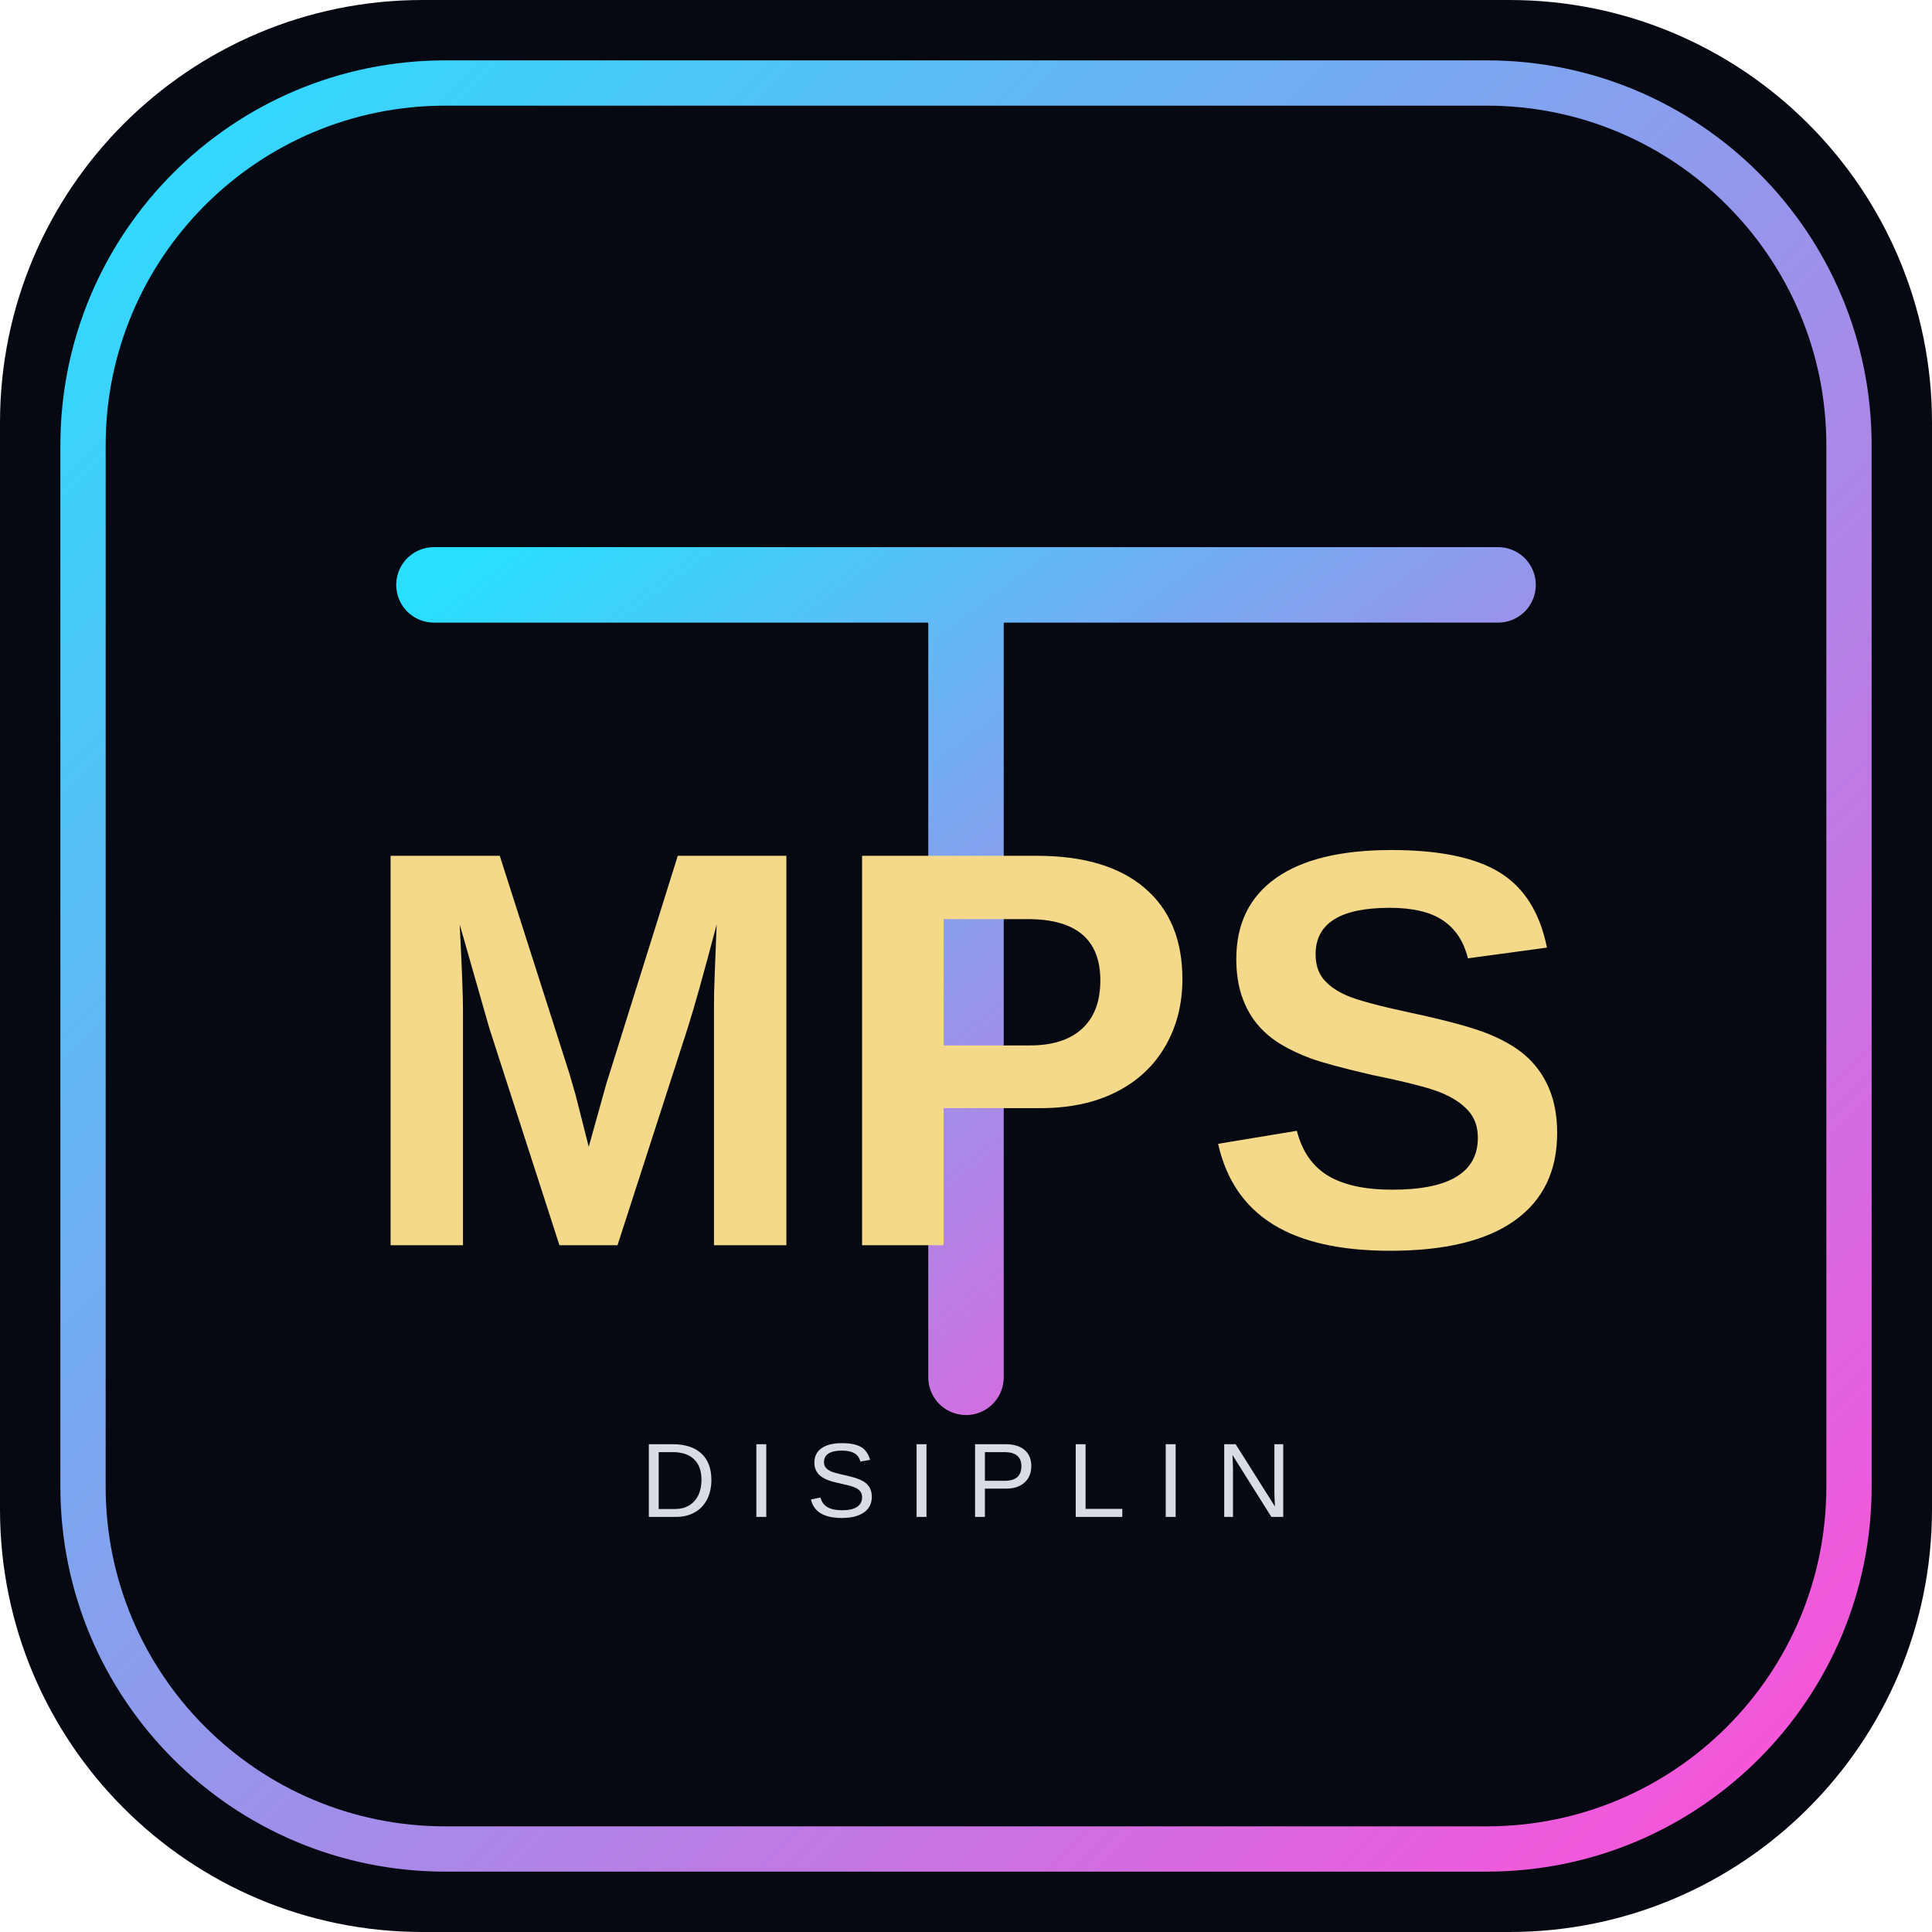
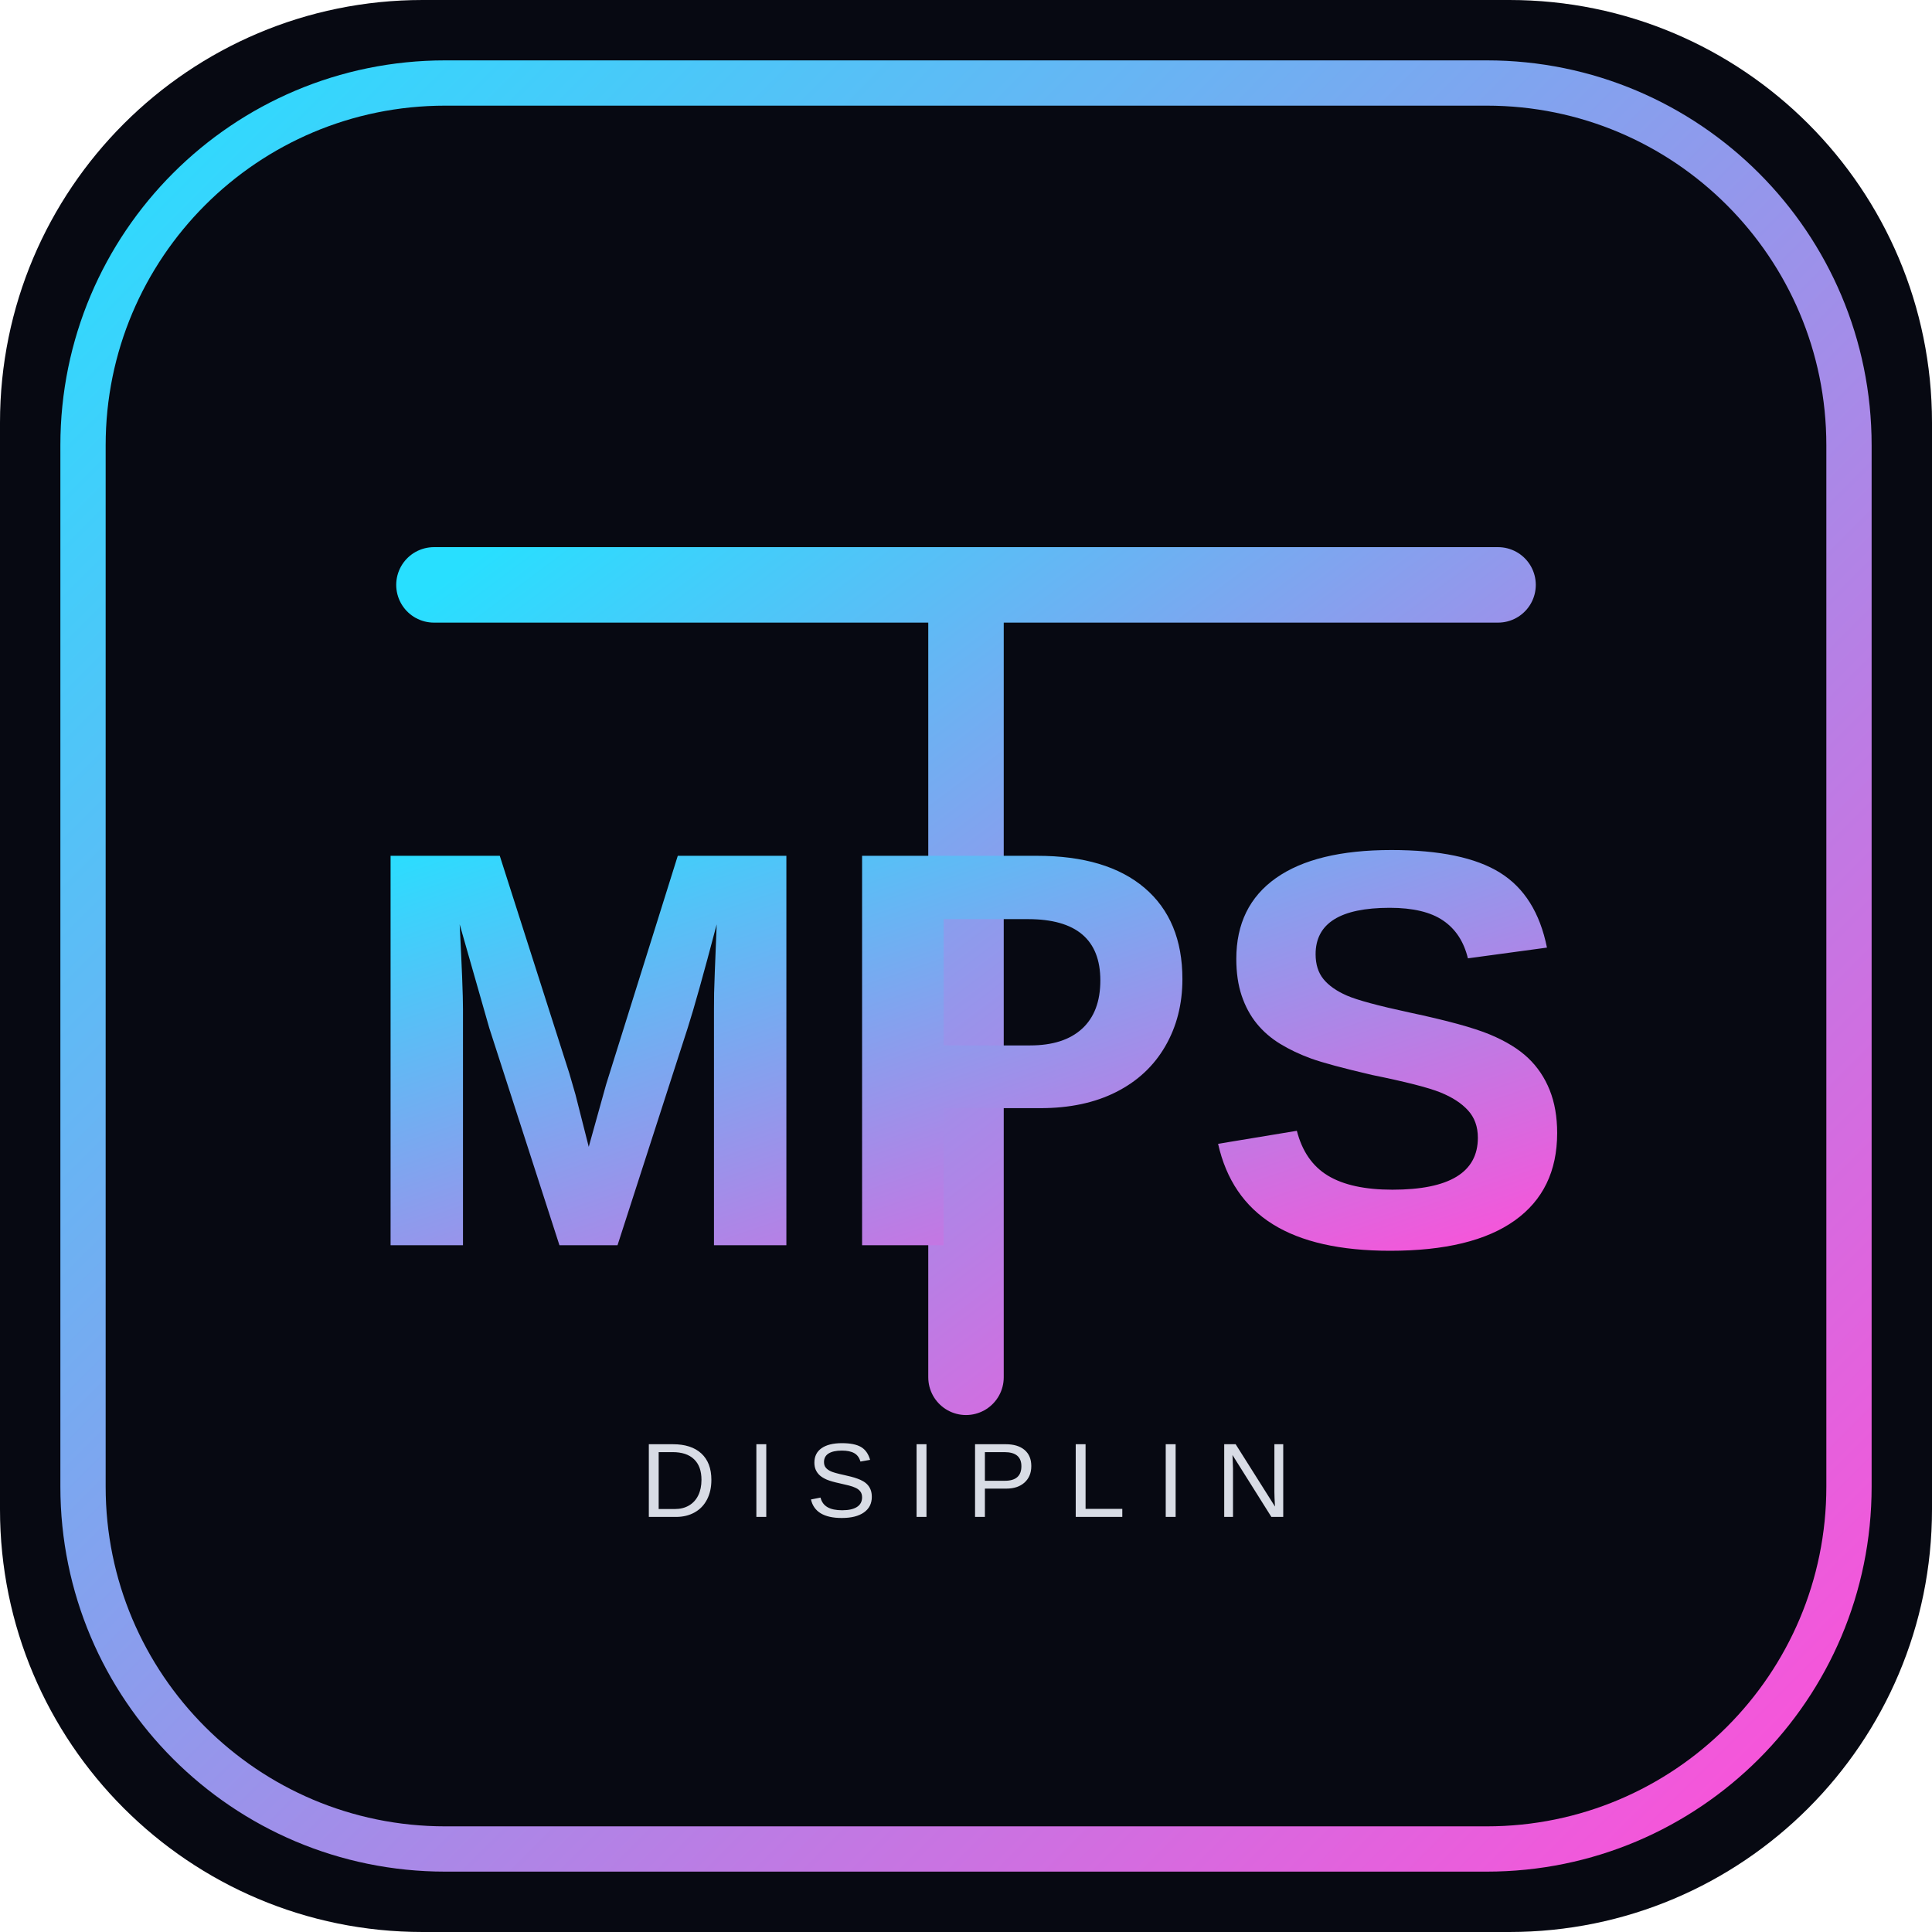
<svg xmlns="http://www.w3.org/2000/svg" width="512" height="512" viewBox="0 0 512 512">
  <defs>
    <linearGradient id="g" x1="0" y1="0" x2="1" y2="1">
      <stop stop-color="#28dfff" />
      <stop offset="1" stop-color="#ff4fd8" />
    </linearGradient>
  </defs>
  <rect width="512" height="512" rx="112" fill="#070912" />
  <rect x="22" y="22" width="468" height="468" rx="96" fill="none" stroke="url(#g)" stroke-width="12" />
  <path d="M115 155h282M256 155v210" fill="none" stroke="url(#g)" stroke-width="20" stroke-linecap="round" />
-   <text x="256" y="330" fill="#f5d98b" font-family="Arial,sans-serif" font-size="150" font-weight="800" text-anchor="middle">MPS</text>
+   <text x="256" y="330" fill="url(#g)" font-family="Arial,sans-serif" font-size="150" font-weight="800" text-anchor="middle">MPS</text>
  <text x="256" y="402" fill="#d8dce5" font-family="Arial,sans-serif" font-size="28" letter-spacing="8" text-anchor="middle">DISIPLIN</text>
</svg>
